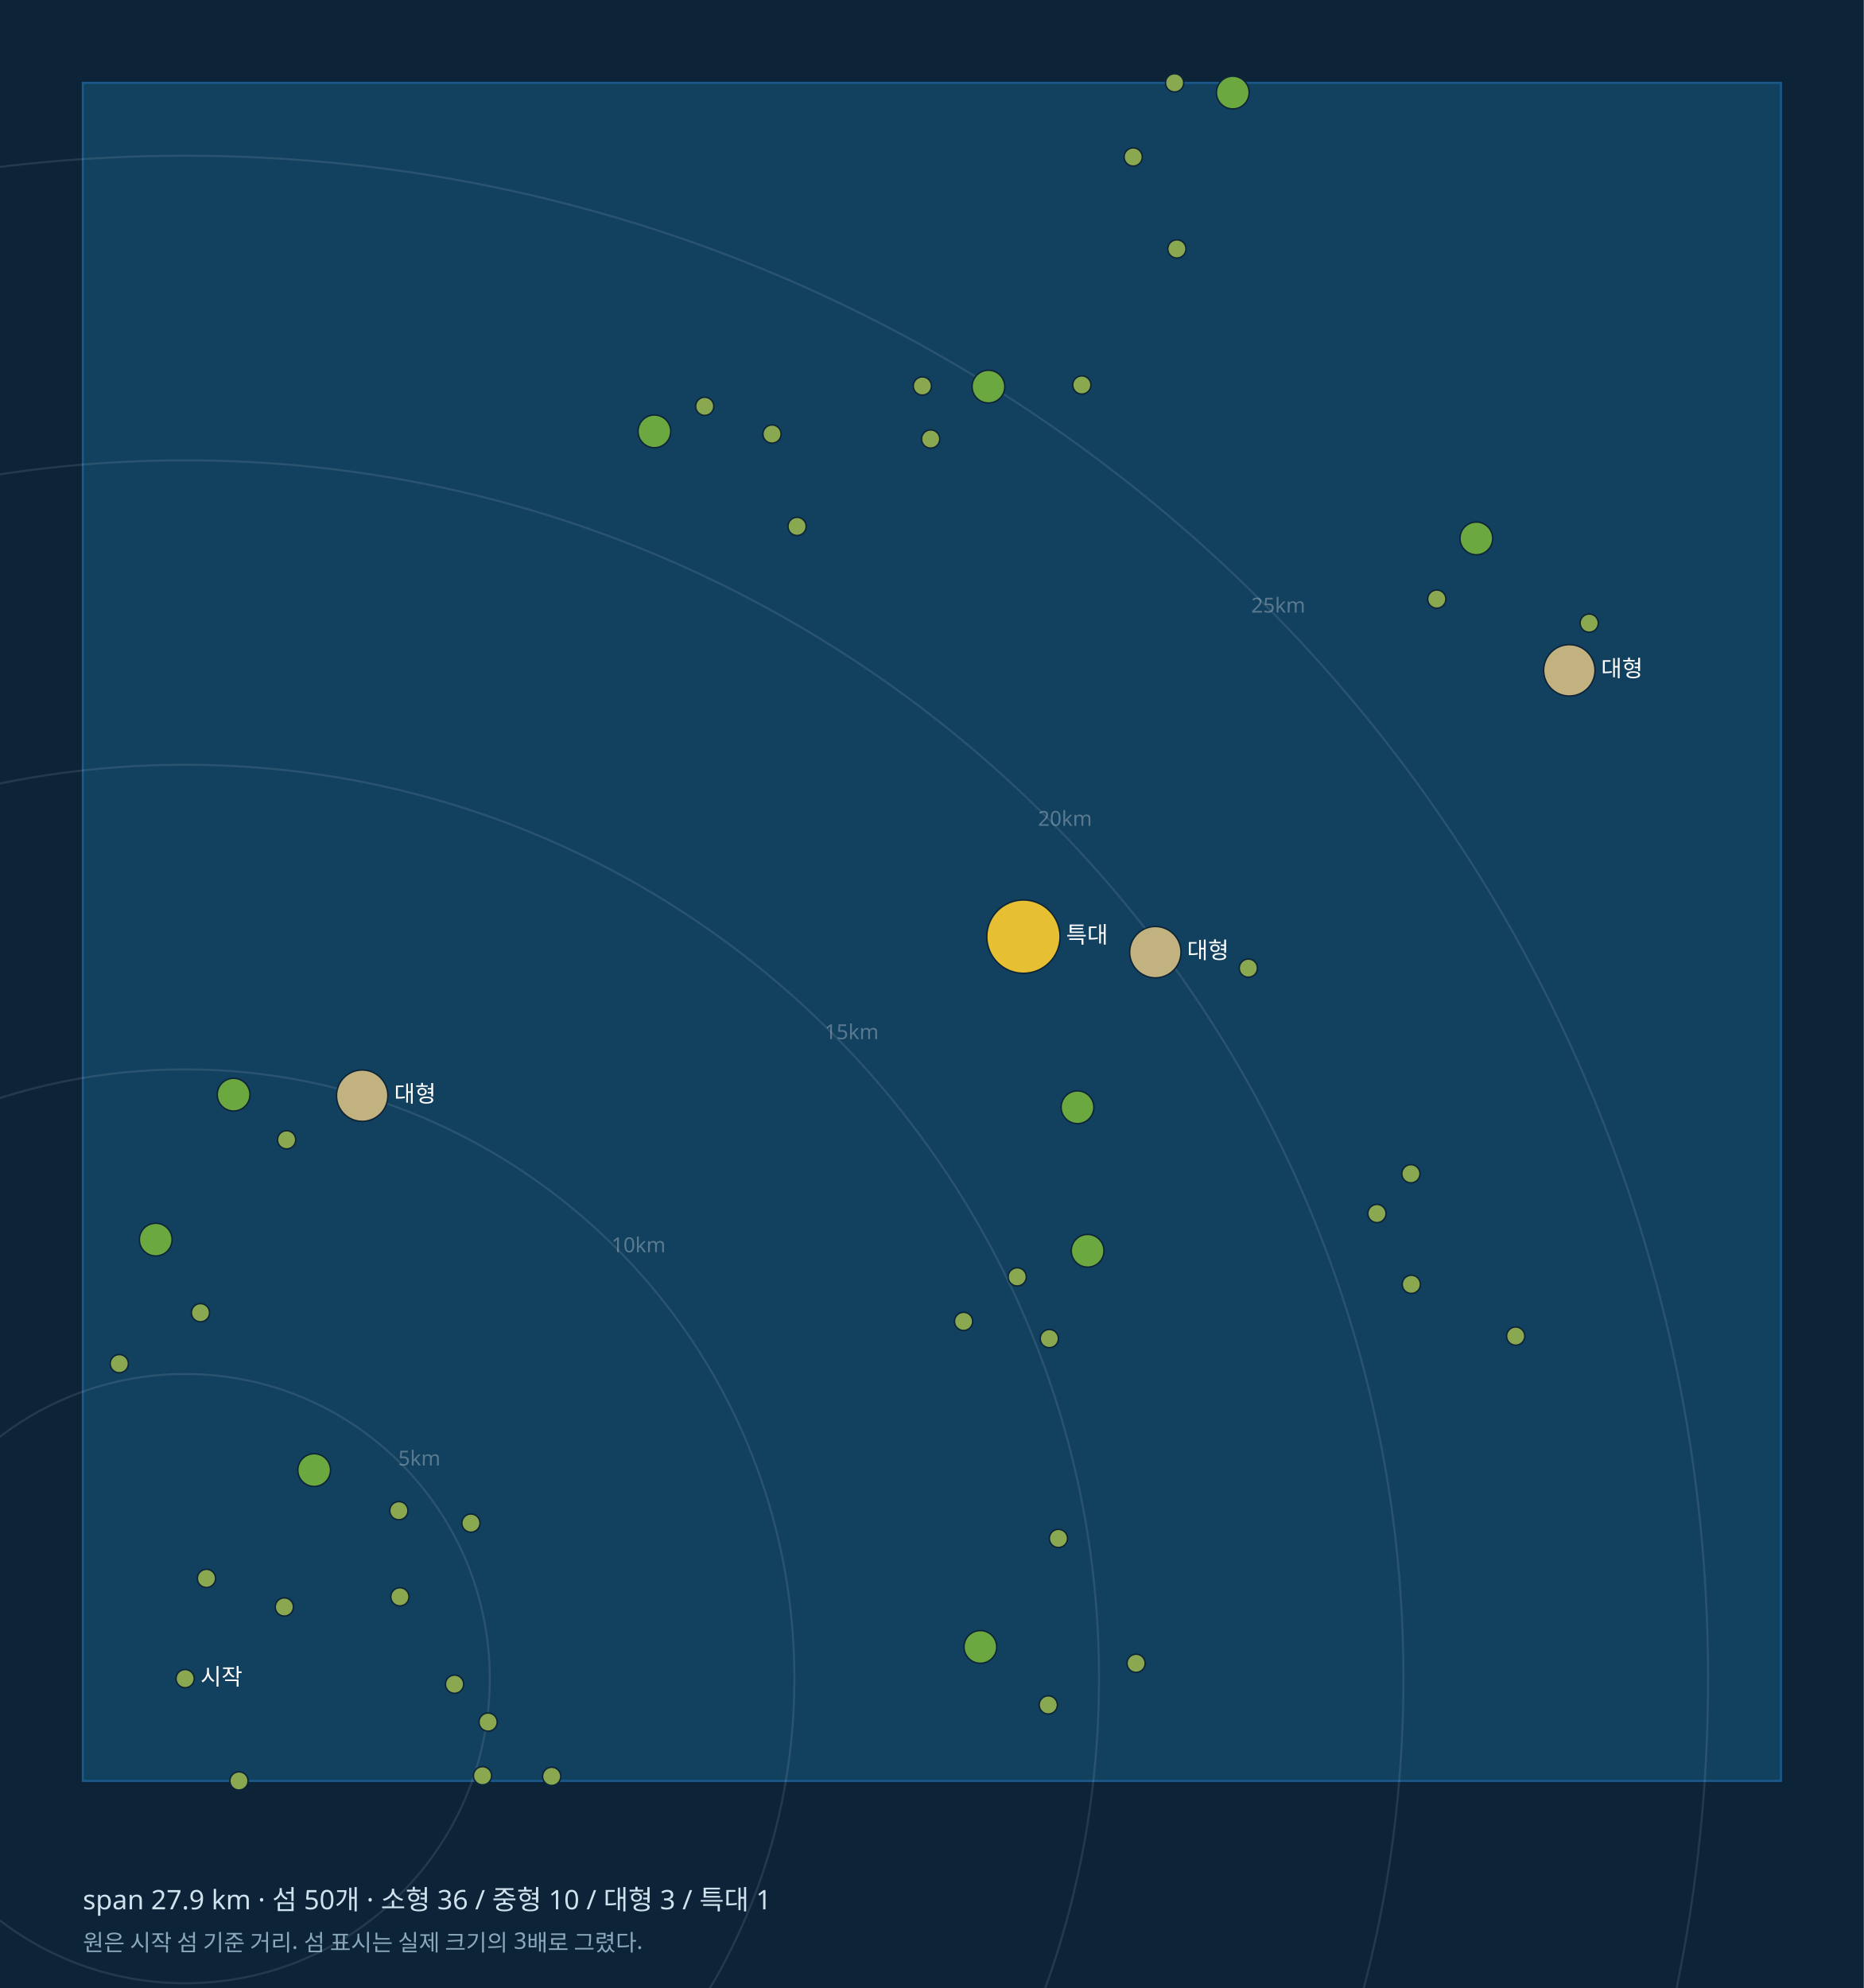
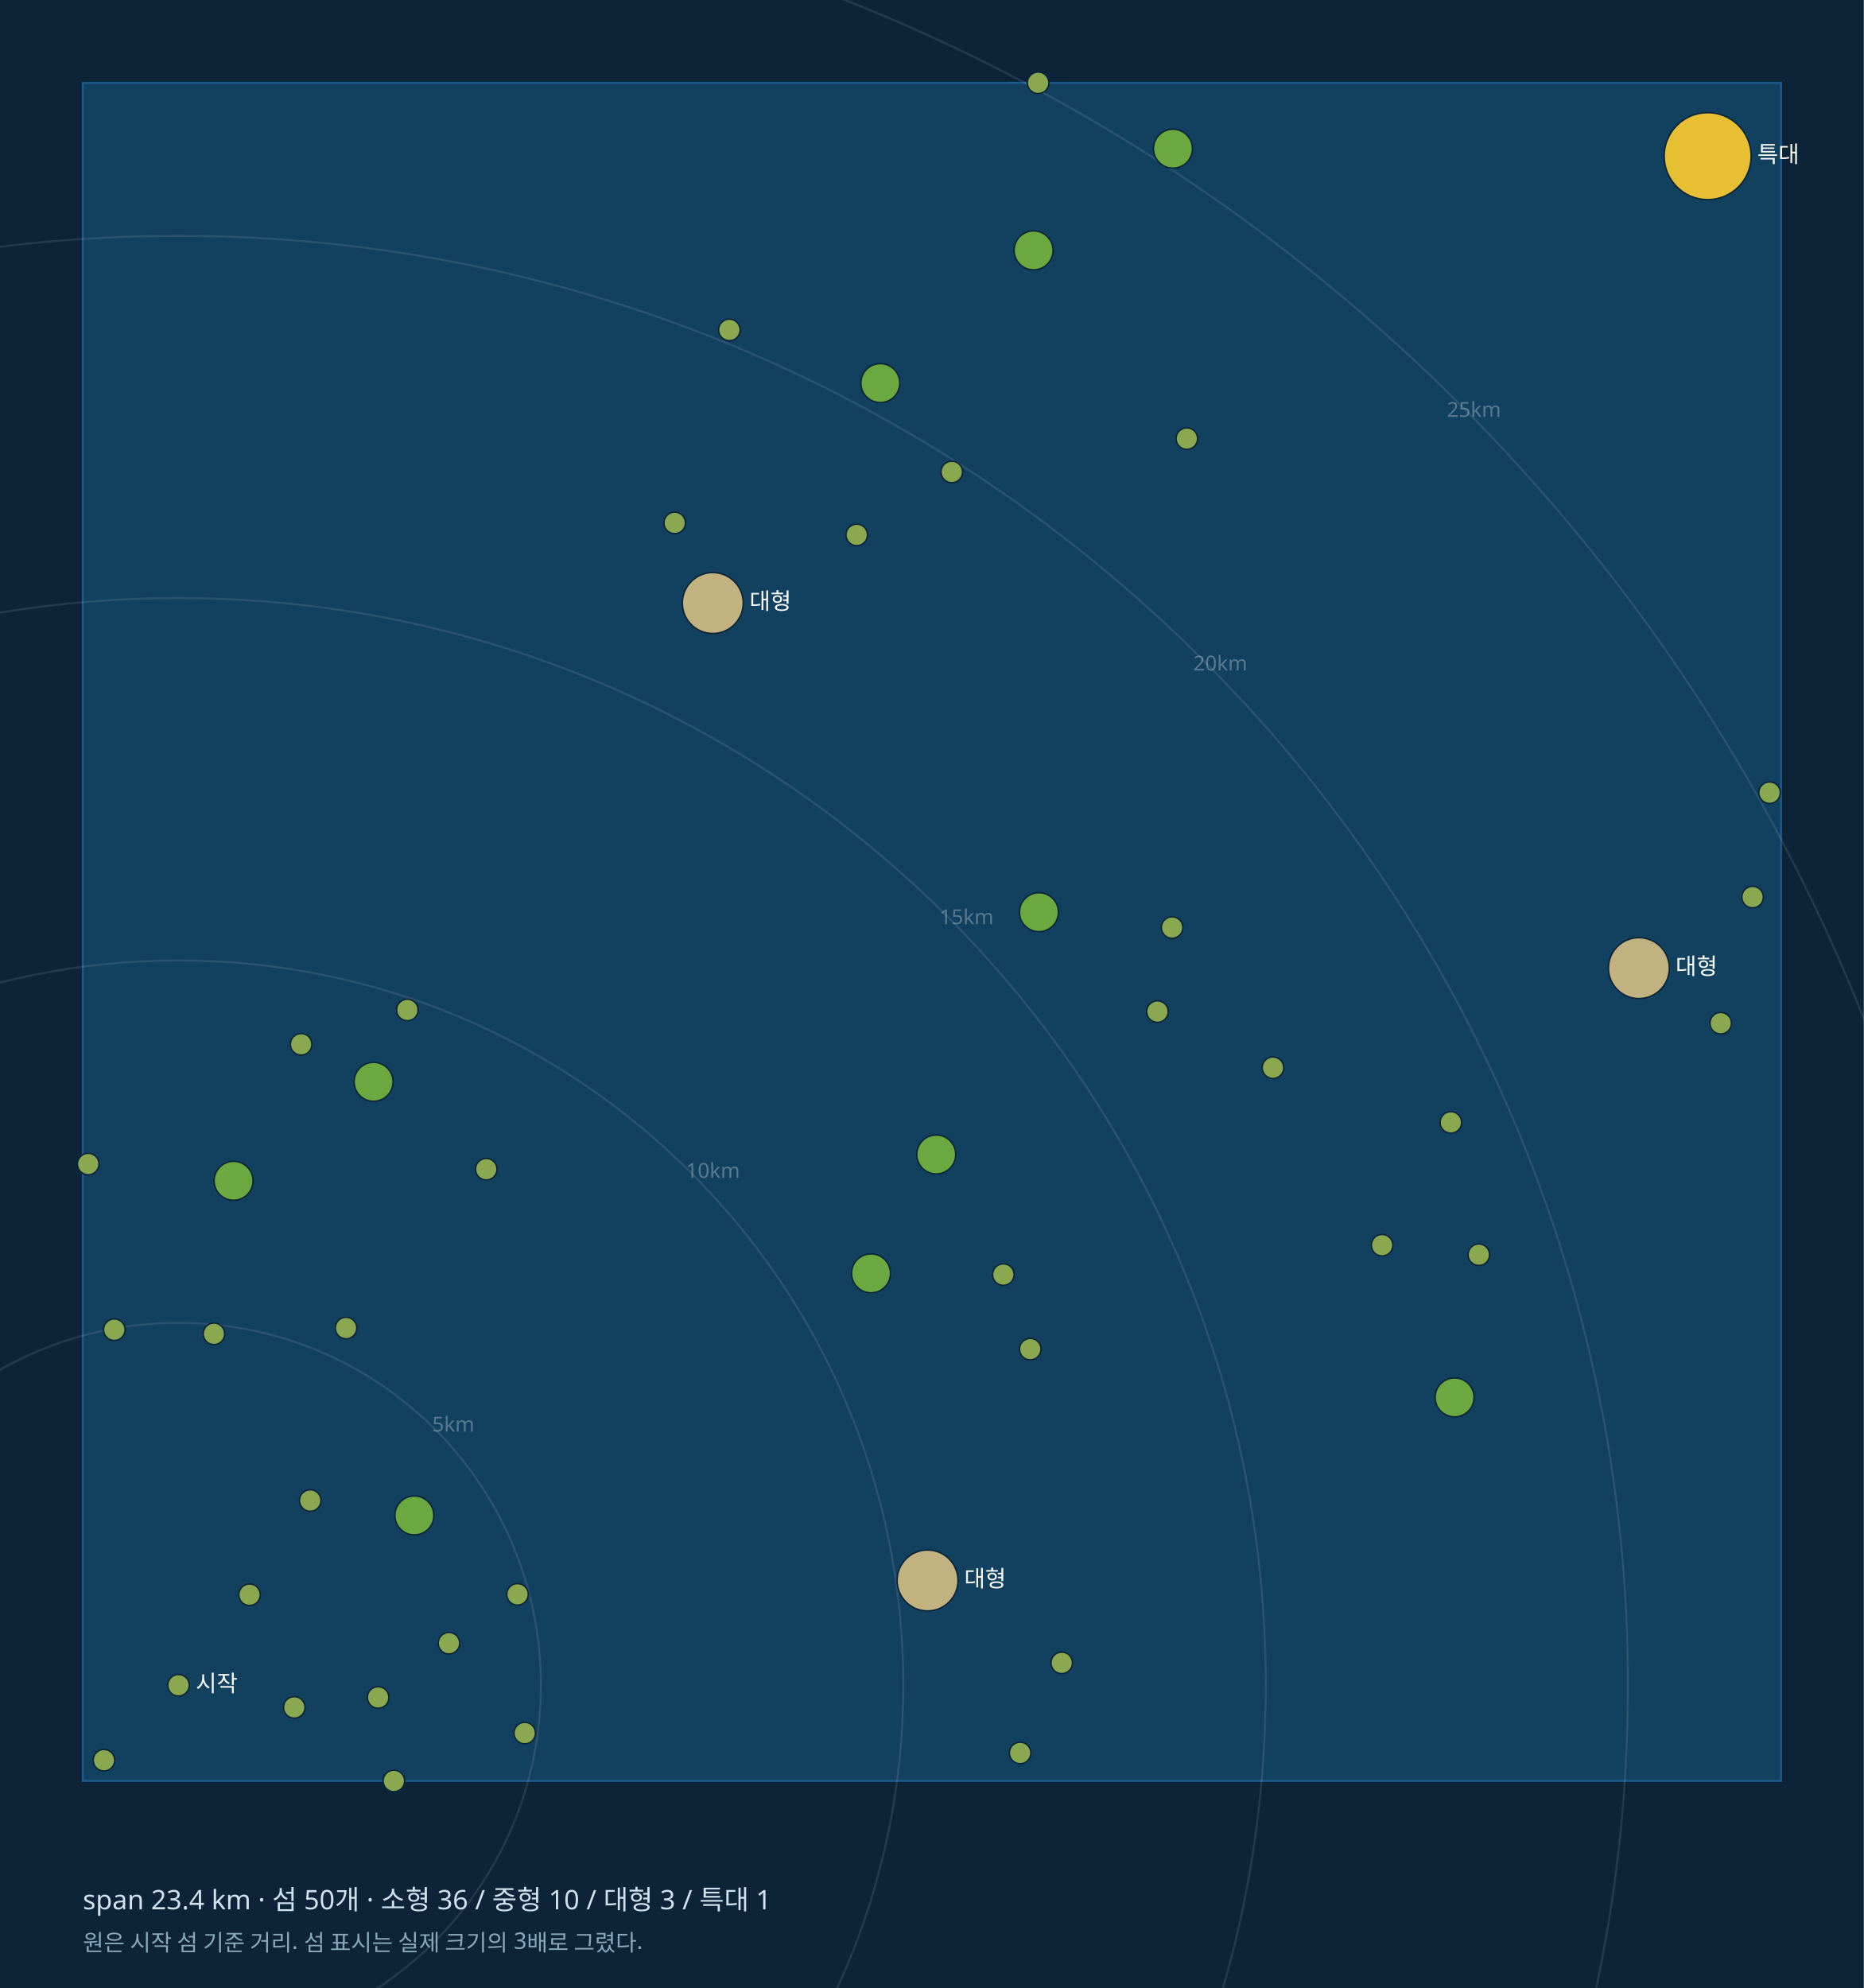
<svg xmlns="http://www.w3.org/2000/svg" width="900" height="960" viewBox="0 0 900 960">
  <rect width="900" height="960" fill="#0d2438" />
  <rect x="40" y="40" width="820" height="820" fill="#12405f" stroke="#1a598c" />
-   <circle cx="89.4" cy="810.6" r="147.1" fill="none" stroke="#ffffff" stroke-opacity="0.10" />
-   <text x="192.3" y="707.7" fill="#ffffff" fill-opacity="0.3" font-size="10" font-family="sans-serif">5km</text>
-   <circle cx="89.4" cy="810.6" r="294.2" fill="none" stroke="#ffffff" stroke-opacity="0.10" />
-   <text x="295.3" y="604.7" fill="#ffffff" fill-opacity="0.3" font-size="10" font-family="sans-serif">10km</text>
-   <circle cx="89.4" cy="810.6" r="441.3" fill="none" stroke="#ffffff" stroke-opacity="0.10" />
-   <text x="398.2" y="501.8" fill="#ffffff" fill-opacity="0.3" font-size="10" font-family="sans-serif">15km</text>
-   <circle cx="89.4" cy="810.6" r="588.3" fill="none" stroke="#ffffff" stroke-opacity="0.10" />
-   <text x="501.2" y="398.8" fill="#ffffff" fill-opacity="0.3" font-size="10" font-family="sans-serif">20km</text>
-   <circle cx="89.4" cy="810.6" r="735.4" fill="none" stroke="#ffffff" stroke-opacity="0.10" />
-   <text x="604.2" y="295.8" fill="#ffffff" fill-opacity="0.3" font-size="10" font-family="sans-serif">25km</text>
-   <circle cx="89.4" cy="810.6" r="4.4" fill="#8AA84F" stroke="#0d2438" stroke-width="0.7" />
-   <text x="96.8" y="813.6" fill="#fff" font-size="11" font-family="sans-serif">시작</text>
-   <circle cx="137.3" cy="776.0" r="4.4" fill="#8AA84F" stroke="#0d2438" stroke-width="0.7" />
-   <circle cx="99.7" cy="762.2" r="4.4" fill="#8AA84F" stroke="#0d2438" stroke-width="0.7" />
-   <circle cx="115.4" cy="860.0" r="4.4" fill="#8AA84F" stroke="#0d2438" stroke-width="0.7" />
-   <circle cx="193.1" cy="771.1" r="4.4" fill="#8AA84F" stroke="#0d2438" stroke-width="0.7" />
-   <circle cx="151.7" cy="709.9" r="7.9" fill="#6BA83F" stroke="#0d2438" stroke-width="0.7" />
-   <circle cx="192.6" cy="729.5" r="4.4" fill="#8AA84F" stroke="#0d2438" stroke-width="0.7" />
-   <circle cx="227.4" cy="735.5" r="4.4" fill="#8AA84F" stroke="#0d2438" stroke-width="0.7" />
-   <circle cx="57.6" cy="658.5" r="4.4" fill="#8AA84F" stroke="#0d2438" stroke-width="0.7" />
-   <circle cx="75.2" cy="598.6" r="7.9" fill="#6BA83F" stroke="#0d2438" stroke-width="0.7" />
-   <circle cx="96.8" cy="633.9" r="4.4" fill="#8AA84F" stroke="#0d2438" stroke-width="0.7" />
-   <circle cx="681.3" cy="566.8" r="4.4" fill="#8AA84F" stroke="#0d2438" stroke-width="0.7" />
-   <circle cx="731.9" cy="645.2" r="4.4" fill="#8AA84F" stroke="#0d2438" stroke-width="0.7" />
-   <circle cx="664.9" cy="586.0" r="4.4" fill="#8AA84F" stroke="#0d2438" stroke-width="0.7" />
-   <circle cx="681.5" cy="620.2" r="4.4" fill="#8AA84F" stroke="#0d2438" stroke-width="0.7" />
-   <circle cx="465.3" cy="638.1" r="4.4" fill="#8AA84F" stroke="#0d2438" stroke-width="0.7" />
-   <circle cx="506.7" cy="646.4" r="4.4" fill="#8AA84F" stroke="#0d2438" stroke-width="0.7" />
-   <circle cx="525.2" cy="604.0" r="7.9" fill="#6BA83F" stroke="#0d2438" stroke-width="0.7" />
-   <circle cx="491.2" cy="616.6" r="4.4" fill="#8AA84F" stroke="#0d2438" stroke-width="0.7" />
-   <circle cx="568.3" cy="120.2" r="4.4" fill="#8AA84F" stroke="#0d2438" stroke-width="0.7" />
-   <circle cx="547.2" cy="75.8" r="4.4" fill="#8AA84F" stroke="#0d2438" stroke-width="0.7" />
-   <circle cx="567.2" cy="40.0" r="4.4" fill="#8AA84F" stroke="#0d2438" stroke-width="0.7" />
-   <circle cx="595.3" cy="44.7" r="7.9" fill="#6BA83F" stroke="#0d2438" stroke-width="0.7" />
-   <circle cx="138.4" cy="550.4" r="4.4" fill="#8AA84F" stroke="#0d2438" stroke-width="0.7" />
-   <circle cx="112.8" cy="528.6" r="7.9" fill="#6BA83F" stroke="#0d2438" stroke-width="0.7" />
-   <circle cx="174.9" cy="529.1" r="12.4" fill="#C2B280" stroke="#0d2438" stroke-width="0.7" />
-   <text x="190.3" y="532.1" fill="#fff" font-size="11" font-family="sans-serif">대형</text>
-   <circle cx="494.2" cy="452.3" r="17.7" fill="#E6BF33" stroke="#0d2438" stroke-width="0.7" />
-   <text x="514.8" y="455.3" fill="#fff" font-size="11" font-family="sans-serif">특대</text>
-   <circle cx="557.9" cy="459.8" r="12.4" fill="#C2B280" stroke="#0d2438" stroke-width="0.7" />
-   <text x="573.2" y="462.8" fill="#fff" font-size="11" font-family="sans-serif">대형</text>
-   <circle cx="520.3" cy="534.7" r="7.9" fill="#6BA83F" stroke="#0d2438" stroke-width="0.7" />
-   <circle cx="602.8" cy="467.5" r="4.4" fill="#8AA84F" stroke="#0d2438" stroke-width="0.7" />
-   <circle cx="340.3" cy="196.2" r="4.4" fill="#8AA84F" stroke="#0d2438" stroke-width="0.7" />
-   <circle cx="316.0" cy="208.3" r="7.9" fill="#6BA83F" stroke="#0d2438" stroke-width="0.7" />
-   <circle cx="384.9" cy="254.2" r="4.4" fill="#8AA84F" stroke="#0d2438" stroke-width="0.7" />
-   <circle cx="372.8" cy="209.6" r="4.4" fill="#8AA84F" stroke="#0d2438" stroke-width="0.7" />
-   <circle cx="548.6" cy="803.2" r="4.4" fill="#8AA84F" stroke="#0d2438" stroke-width="0.7" />
-   <circle cx="506.2" cy="823.3" r="4.4" fill="#8AA84F" stroke="#0d2438" stroke-width="0.7" />
-   <circle cx="511.1" cy="742.9" r="4.4" fill="#8AA84F" stroke="#0d2438" stroke-width="0.7" />
-   <circle cx="473.4" cy="795.3" r="7.9" fill="#6BA83F" stroke="#0d2438" stroke-width="0.7" />
-   <circle cx="233.0" cy="857.5" r="4.4" fill="#8AA84F" stroke="#0d2438" stroke-width="0.7" />
-   <circle cx="235.7" cy="831.6" r="4.4" fill="#8AA84F" stroke="#0d2438" stroke-width="0.7" />
-   <circle cx="266.4" cy="857.8" r="4.4" fill="#8AA84F" stroke="#0d2438" stroke-width="0.7" />
-   <circle cx="219.5" cy="813.3" r="4.4" fill="#8AA84F" stroke="#0d2438" stroke-width="0.7" />
-   <circle cx="767.4" cy="300.9" r="4.4" fill="#8AA84F" stroke="#0d2438" stroke-width="0.7" />
-   <circle cx="757.8" cy="323.7" r="12.4" fill="#C2B280" stroke="#0d2438" stroke-width="0.7" />
-   <text x="773.1" y="326.7" fill="#fff" font-size="11" font-family="sans-serif">대형</text>
-   <circle cx="693.8" cy="289.3" r="4.4" fill="#8AA84F" stroke="#0d2438" stroke-width="0.7" />
-   <circle cx="712.9" cy="260.0" r="7.9" fill="#6BA83F" stroke="#0d2438" stroke-width="0.7" />
-   <circle cx="477.3" cy="186.7" r="7.9" fill="#6BA83F" stroke="#0d2438" stroke-width="0.7" />
-   <circle cx="449.4" cy="212.0" r="4.4" fill="#8AA84F" stroke="#0d2438" stroke-width="0.7" />
-   <circle cx="445.4" cy="186.4" r="4.4" fill="#8AA84F" stroke="#0d2438" stroke-width="0.7" />
-   <circle cx="522.4" cy="185.9" r="4.4" fill="#8AA84F" stroke="#0d2438" stroke-width="0.7" />
-   <text x="40" y="922" fill="#cfe2ee" font-size="13" font-family="sans-serif">span 27.9 km · 섬 50개 · 소형 36 / 중형 10 / 대형 3 / 특대 1</text>
+   <circle cx="86.2" cy="813.8" r="175.0" fill="none" stroke="#ffffff" stroke-opacity="0.10" />
+   <text x="208.7" y="691.3" fill="#ffffff" fill-opacity="0.3" font-size="10" font-family="sans-serif">5km</text>
+   <circle cx="86.2" cy="813.8" r="350.0" fill="none" stroke="#ffffff" stroke-opacity="0.10" />
+   <text x="331.2" y="568.8" fill="#ffffff" fill-opacity="0.3" font-size="10" font-family="sans-serif">10km</text>
+   <circle cx="86.2" cy="813.8" r="525.0" fill="none" stroke="#ffffff" stroke-opacity="0.10" />
+   <text x="453.7" y="446.3" fill="#ffffff" fill-opacity="0.3" font-size="10" font-family="sans-serif">15km</text>
+   <circle cx="86.2" cy="813.8" r="699.9" fill="none" stroke="#ffffff" stroke-opacity="0.10" />
+   <text x="576.2" y="323.8" fill="#ffffff" fill-opacity="0.3" font-size="10" font-family="sans-serif">20km</text>
+   <circle cx="86.2" cy="813.8" r="874.9" fill="none" stroke="#ffffff" stroke-opacity="0.10" />
+   <text x="698.7" y="201.3" fill="#ffffff" fill-opacity="0.3" font-size="10" font-family="sans-serif">25km</text>
+   <circle cx="86.2" cy="813.8" r="5.2" fill="#8AA84F" stroke="#0d2438" stroke-width="0.7" />
+   <text x="94.5" y="816.8" fill="#fff" font-size="11" font-family="sans-serif">시작</text>
+   <circle cx="142.1" cy="824.5" r="5.2" fill="#8AA84F" stroke="#0d2438" stroke-width="0.7" />
+   <circle cx="120.5" cy="770.1" r="5.2" fill="#8AA84F" stroke="#0d2438" stroke-width="0.7" />
+   <circle cx="50.2" cy="850.0" r="5.2" fill="#8AA84F" stroke="#0d2438" stroke-width="0.7" />
+   <circle cx="149.8" cy="724.6" r="5.2" fill="#8AA84F" stroke="#0d2438" stroke-width="0.7" />
+   <circle cx="200.1" cy="731.8" r="9.4" fill="#6BA83F" stroke="#0d2438" stroke-width="0.7" />
+   <circle cx="167.1" cy="641.3" r="5.2" fill="#8AA84F" stroke="#0d2438" stroke-width="0.7" />
+   <circle cx="249.9" cy="769.9" r="5.2" fill="#8AA84F" stroke="#0d2438" stroke-width="0.7" />
+   <circle cx="55.2" cy="642.1" r="5.2" fill="#8AA84F" stroke="#0d2438" stroke-width="0.7" />
+   <circle cx="42.6" cy="562.1" r="5.2" fill="#8AA84F" stroke="#0d2438" stroke-width="0.7" />
+   <circle cx="112.8" cy="570.2" r="9.4" fill="#6BA83F" stroke="#0d2438" stroke-width="0.7" />
+   <circle cx="103.3" cy="644.1" r="5.2" fill="#8AA84F" stroke="#0d2438" stroke-width="0.7" />
+   <circle cx="714.1" cy="605.9" r="5.2" fill="#8AA84F" stroke="#0d2438" stroke-width="0.7" />
+   <circle cx="702.4" cy="674.8" r="9.4" fill="#6BA83F" stroke="#0d2438" stroke-width="0.7" />
+   <circle cx="667.4" cy="601.3" r="5.2" fill="#8AA84F" stroke="#0d2438" stroke-width="0.7" />
+   <circle cx="700.6" cy="542.0" r="5.2" fill="#8AA84F" stroke="#0d2438" stroke-width="0.7" />
+   <circle cx="452.1" cy="557.5" r="9.4" fill="#6BA83F" stroke="#0d2438" stroke-width="0.7" />
+   <circle cx="497.5" cy="651.5" r="5.2" fill="#8AA84F" stroke="#0d2438" stroke-width="0.7" />
+   <circle cx="420.6" cy="614.9" r="9.4" fill="#6BA83F" stroke="#0d2438" stroke-width="0.7" />
+   <circle cx="484.5" cy="615.5" r="5.2" fill="#8AA84F" stroke="#0d2438" stroke-width="0.7" />
+   <circle cx="566.4" cy="71.8" r="9.4" fill="#6BA83F" stroke="#0d2438" stroke-width="0.7" />
+   <circle cx="499.1" cy="120.9" r="9.4" fill="#6BA83F" stroke="#0d2438" stroke-width="0.7" />
+   <circle cx="501.3" cy="40.0" r="5.2" fill="#8AA84F" stroke="#0d2438" stroke-width="0.7" />
+   <circle cx="566.0" cy="447.9" r="5.2" fill="#8AA84F" stroke="#0d2438" stroke-width="0.7" />
+   <circle cx="558.9" cy="488.5" r="5.2" fill="#8AA84F" stroke="#0d2438" stroke-width="0.7" />
+   <circle cx="501.7" cy="440.5" r="9.4" fill="#6BA83F" stroke="#0d2438" stroke-width="0.7" />
+   <circle cx="614.7" cy="515.6" r="5.2" fill="#8AA84F" stroke="#0d2438" stroke-width="0.7" />
+   <circle cx="325.8" cy="252.5" r="5.2" fill="#8AA84F" stroke="#0d2438" stroke-width="0.7" />
+   <circle cx="413.7" cy="258.3" r="5.2" fill="#8AA84F" stroke="#0d2438" stroke-width="0.7" />
+   <circle cx="344.2" cy="291.2" r="14.7" fill="#C2B280" stroke="#0d2438" stroke-width="0.7" />
+   <text x="361.9" y="294.2" fill="#fff" font-size="11" font-family="sans-serif">대형</text>
+   <circle cx="352.2" cy="159.3" r="5.2" fill="#8AA84F" stroke="#0d2438" stroke-width="0.7" />
+   <circle cx="447.9" cy="763.2" r="14.7" fill="#C2B280" stroke="#0d2438" stroke-width="0.7" />
+   <text x="465.6" y="766.2" fill="#fff" font-size="11" font-family="sans-serif">대형</text>
+   <circle cx="512.7" cy="803.0" r="5.2" fill="#8AA84F" stroke="#0d2438" stroke-width="0.7" />
+   <circle cx="492.6" cy="846.5" r="5.2" fill="#8AA84F" stroke="#0d2438" stroke-width="0.7" />
+   <circle cx="190.2" cy="860.0" r="5.2" fill="#8AA84F" stroke="#0d2438" stroke-width="0.7" />
+   <circle cx="253.4" cy="836.9" r="5.2" fill="#8AA84F" stroke="#0d2438" stroke-width="0.7" />
+   <circle cx="182.6" cy="819.7" r="5.2" fill="#8AA84F" stroke="#0d2438" stroke-width="0.7" />
+   <circle cx="216.8" cy="793.5" r="5.2" fill="#8AA84F" stroke="#0d2438" stroke-width="0.7" />
+   <circle cx="425.1" cy="185.0" r="9.4" fill="#6BA83F" stroke="#0d2438" stroke-width="0.7" />
+   <circle cx="459.6" cy="227.9" r="5.2" fill="#8AA84F" stroke="#0d2438" stroke-width="0.7" />
+   <circle cx="573.1" cy="211.8" r="5.2" fill="#8AA84F" stroke="#0d2438" stroke-width="0.7" />
+   <circle cx="145.4" cy="504.3" r="5.2" fill="#8AA84F" stroke="#0d2438" stroke-width="0.7" />
+   <circle cx="196.7" cy="487.7" r="5.2" fill="#8AA84F" stroke="#0d2438" stroke-width="0.7" />
+   <circle cx="180.4" cy="522.4" r="9.4" fill="#6BA83F" stroke="#0d2438" stroke-width="0.7" />
+   <circle cx="234.8" cy="564.6" r="5.2" fill="#8AA84F" stroke="#0d2438" stroke-width="0.7" />
+   <circle cx="854.5" cy="382.8" r="5.2" fill="#8AA84F" stroke="#0d2438" stroke-width="0.7" />
+   <circle cx="830.9" cy="494.1" r="5.2" fill="#8AA84F" stroke="#0d2438" stroke-width="0.7" />
+   <circle cx="791.4" cy="467.5" r="14.7" fill="#C2B280" stroke="#0d2438" stroke-width="0.7" />
+   <text x="809.1" y="470.5" fill="#fff" font-size="11" font-family="sans-serif">대형</text>
+   <circle cx="846.3" cy="433.2" r="5.2" fill="#8AA84F" stroke="#0d2438" stroke-width="0.7" />
+   <circle cx="824.6" cy="75.4" r="21.0" fill="#E6BF33" stroke="#0d2438" stroke-width="0.7" />
+   <text x="848.6" y="78.4" fill="#fff" font-size="11" font-family="sans-serif">특대</text>
+   <text x="40" y="922" fill="#cfe2ee" font-size="13" font-family="sans-serif">span 23.4 km · 섬 50개 · 소형 36 / 중형 10 / 대형 3 / 특대 1</text>
  <text x="40" y="942" fill="#8aa8bc" font-size="11" font-family="sans-serif">원은 시작 섬 기준 거리. 섬 표시는 실제 크기의 3배로 그렸다.</text>
</svg>
